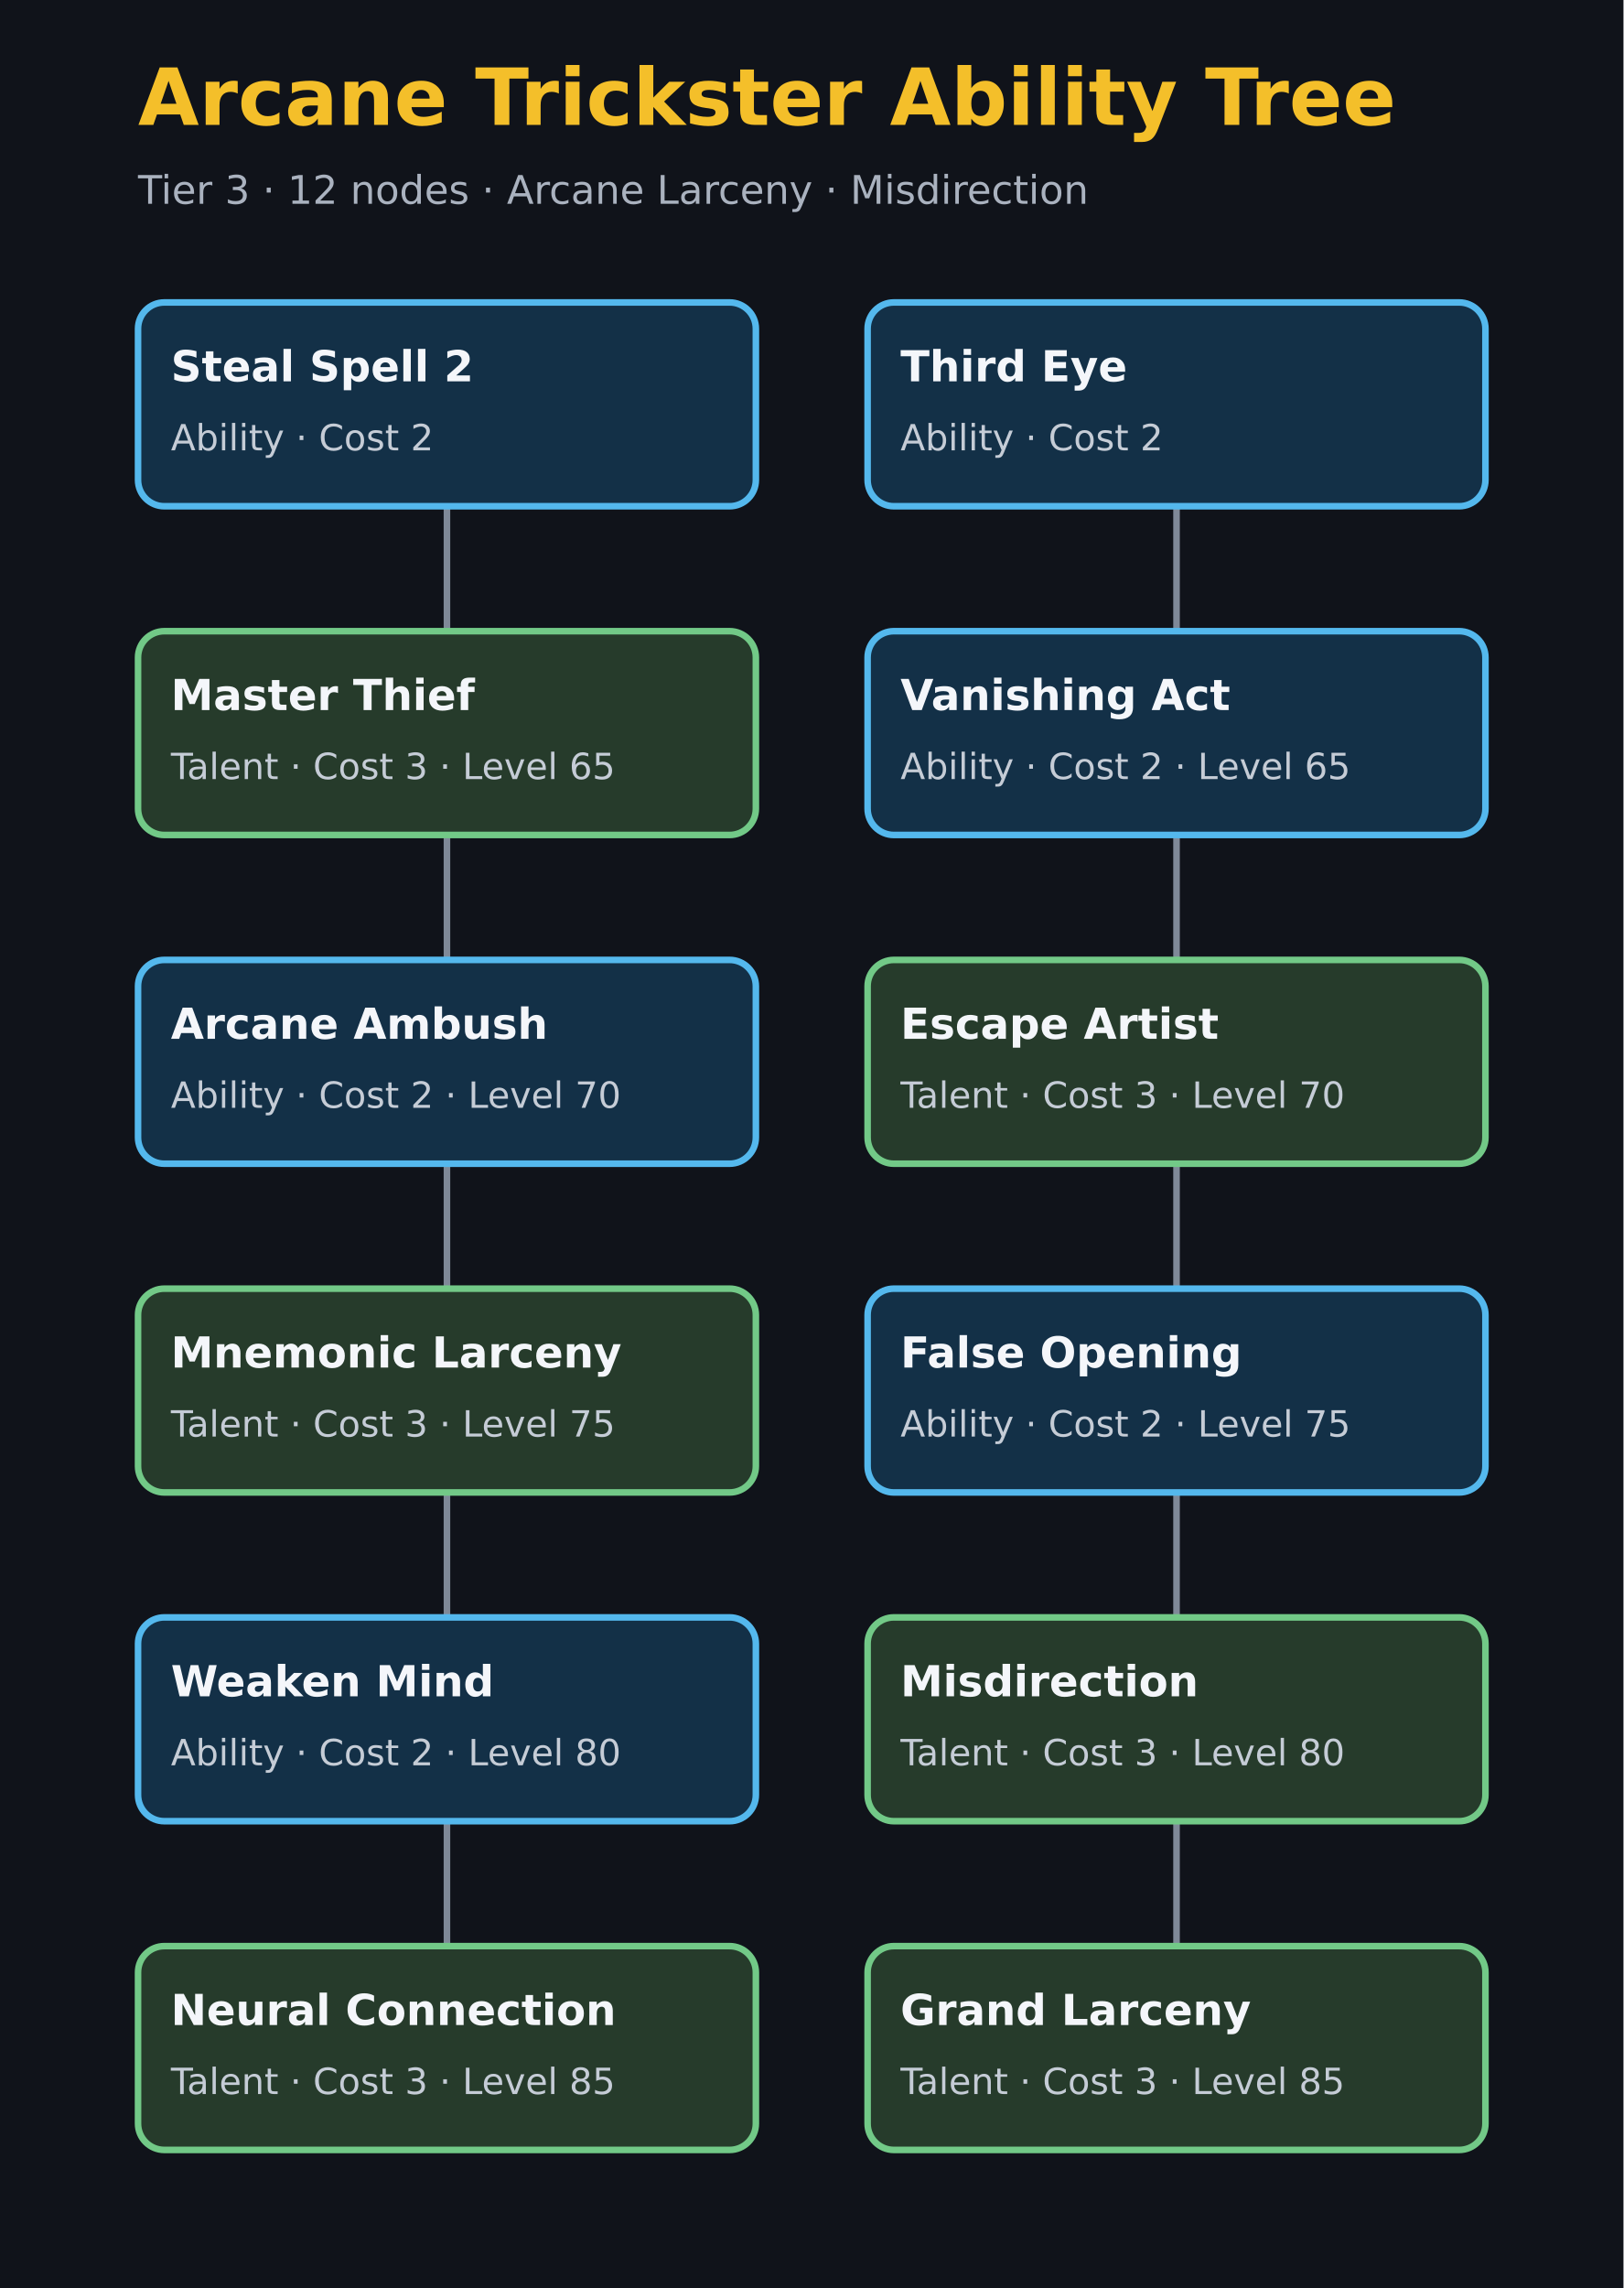
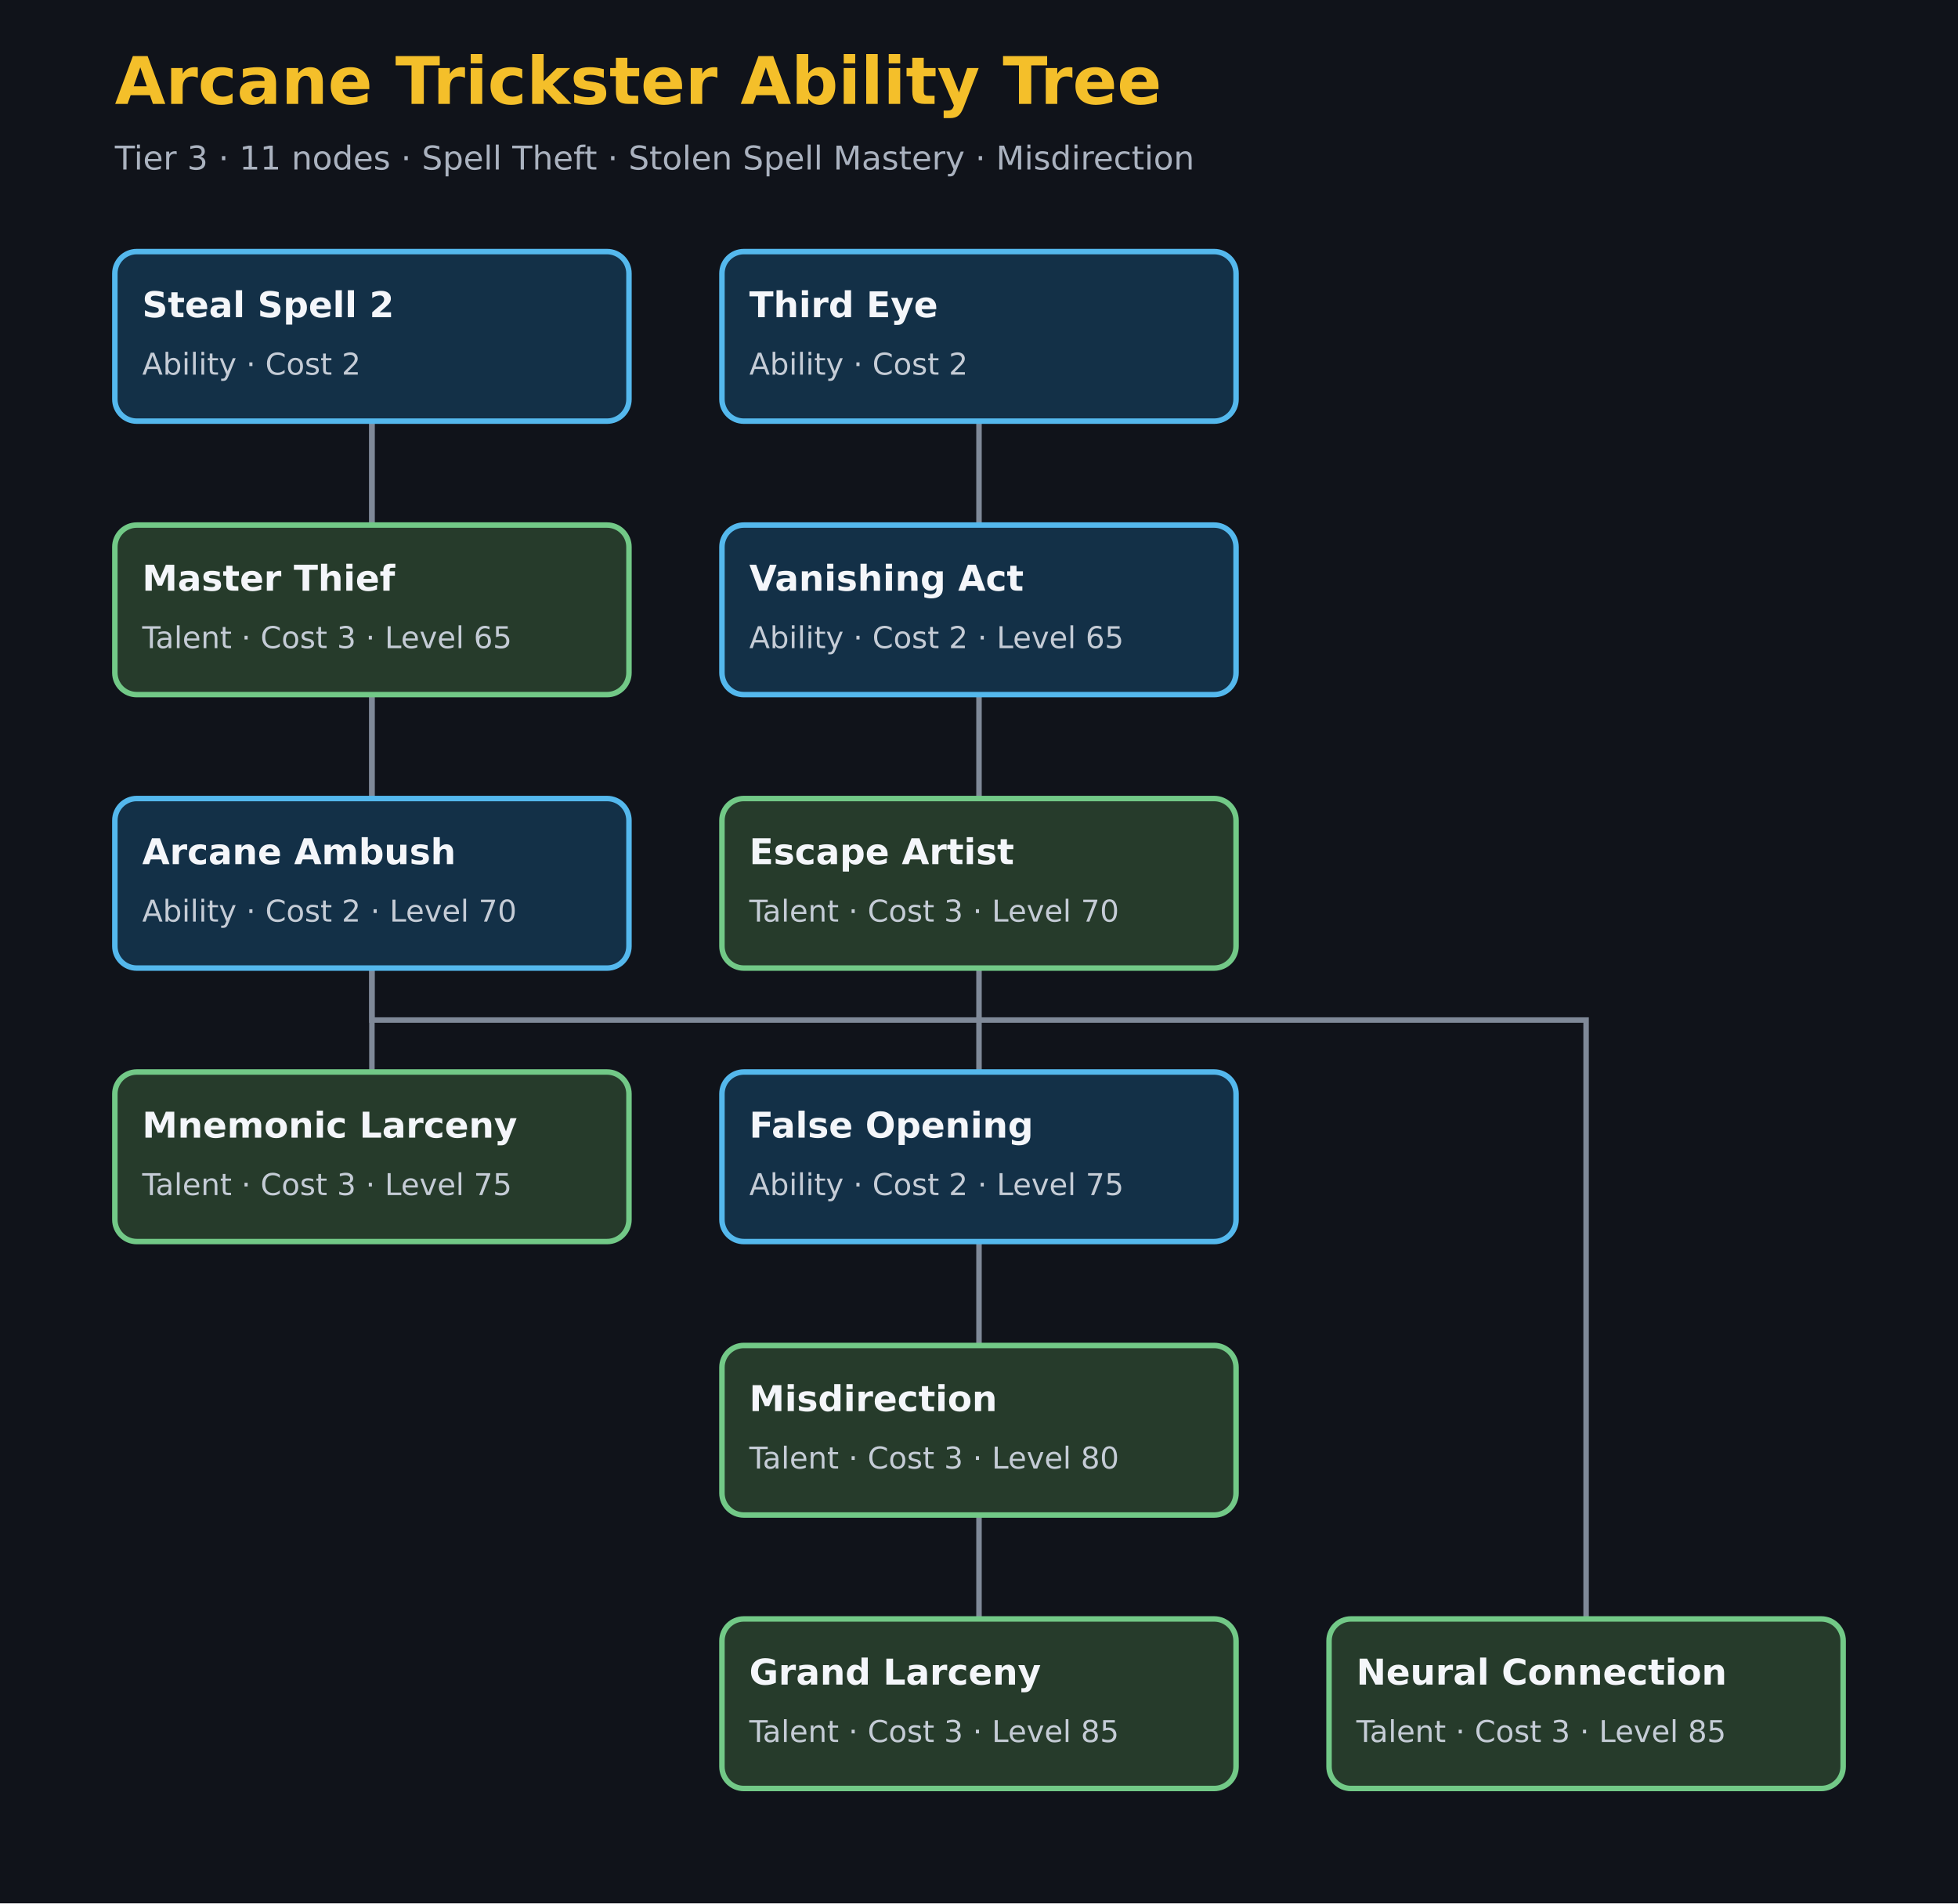
- <svg xmlns="http://www.w3.org/2000/svg" width="494" height="696" viewBox="0 0 494 696">
+ <svg xmlns="http://www.w3.org/2000/svg" width="716" height="696" viewBox="0 0 716 696">
  <style>
text{font-family:DejaVu Sans,Arial,sans-serif}
.title{fill:#f4bf2a;font-size:24px;font-weight:700}
.meta{fill:#aab2bf;font-size:12px}
.name{fill:#f4f6fa;font-size:13px;font-weight:700}
.detail{fill:#c5ccd6;font-size:11px}
.resource{fill:#e6bfdc;font-size:9px;font-weight:700}
.edge{fill:none;stroke:#7f8998;stroke-width:2}
.promotion-edge{fill:none;stroke:#c59d3d;stroke-width:3}
</style>
-   <rect width="494" height="696" fill="#10131a" />
+   <rect width="716" height="696" fill="#10131a" />
  <text class="title" x="42" y="38">Arcane Trickster Ability Tree</text>
-   <text class="meta" x="42" y="62">Tier 3 · 12 nodes · Arcane Larceny · Misdirection</text>
+   <text class="meta" x="42" y="62">Tier 3 · 11 nodes · Spell Theft · Stolen Spell Mastery · Misdirection</text>
  <path class="edge" d="M 136.0 123.0 V 173.0 H 136.0 V 223.0" />
  <path class="edge" d="M 136.0 223.0 V 273.0 H 136.0 V 323.0" />
  <path class="edge" d="M 136.0 323.0 V 373.0 H 136.0 V 423.0" />
-   <path class="edge" d="M 136.0 423.0 V 473.0 H 136.0 V 523.0" />
-   <path class="edge" d="M 136.0 523.0 V 573.0 H 136.0 V 623.0" />
+   <path class="edge" d="M 136.0 123.0 V 373.0 H 580.0 V 623.0" />
  <path class="edge" d="M 358.0 123.0 V 173.0 H 358.0 V 223.0" />
  <path class="edge" d="M 358.0 223.0 V 273.0 H 358.0 V 323.0" />
  <path class="edge" d="M 358.0 323.0 V 373.0 H 358.0 V 423.0" />
  <path class="edge" d="M 358.0 423.0 V 473.0 H 358.0 V 523.0" />
  <path class="edge" d="M 358.0 523.0 V 573.0 H 358.0 V 623.0" />
  <rect x="42.0" y="92.0" width="188" height="62" rx="8" fill="#133047" stroke="#54b8ed" stroke-width="2" />
  <text class="name" x="52.0" y="116.0">Steal Spell 2</text>
  <text class="detail" x="52.0" y="137.0">Ability · Cost 2</text>
  <rect x="42.0" y="192.0" width="188" height="62" rx="8" fill="#263b2b" stroke="#72c987" stroke-width="2" />
  <text class="name" x="52.0" y="216.0">Master Thief</text>
  <text class="detail" x="52.0" y="237.0">Talent · Cost 3 · Level 65</text>
  <rect x="42.0" y="292.0" width="188" height="62" rx="8" fill="#133047" stroke="#54b8ed" stroke-width="2" />
  <text class="name" x="52.0" y="316.0">Arcane Ambush</text>
  <text class="detail" x="52.0" y="337.0">Ability · Cost 2 · Level 70</text>
  <rect x="42.0" y="392.0" width="188" height="62" rx="8" fill="#263b2b" stroke="#72c987" stroke-width="2" />
  <text class="name" x="52.0" y="416.0">Mnemonic Larceny</text>
  <text class="detail" x="52.0" y="437.0">Talent · Cost 3 · Level 75</text>
-   <rect x="42.0" y="492.0" width="188" height="62" rx="8" fill="#133047" stroke="#54b8ed" stroke-width="2" />
-   <text class="name" x="52.0" y="516.0">Weaken Mind</text>
-   <text class="detail" x="52.0" y="537.0">Ability · Cost 2 · Level 80</text>
-   <rect x="42.0" y="592.0" width="188" height="62" rx="8" fill="#263b2b" stroke="#72c987" stroke-width="2" />
-   <text class="name" x="52.0" y="616.0">Neural Connection</text>
-   <text class="detail" x="52.0" y="637.0">Talent · Cost 3 · Level 85</text>
+   <rect x="486.0" y="592.0" width="188" height="62" rx="8" fill="#263b2b" stroke="#72c987" stroke-width="2" />
+   <text class="name" x="496.0" y="616.0">Neural Connection</text>
+   <text class="detail" x="496.0" y="637.0">Talent · Cost 3 · Level 85</text>
  <rect x="264.0" y="92.0" width="188" height="62" rx="8" fill="#133047" stroke="#54b8ed" stroke-width="2" />
  <text class="name" x="274.0" y="116.0">Third Eye</text>
  <text class="detail" x="274.0" y="137.0">Ability · Cost 2</text>
  <rect x="264.0" y="192.0" width="188" height="62" rx="8" fill="#133047" stroke="#54b8ed" stroke-width="2" />
  <text class="name" x="274.0" y="216.0">Vanishing Act</text>
  <text class="detail" x="274.0" y="237.0">Ability · Cost 2 · Level 65</text>
  <rect x="264.0" y="292.0" width="188" height="62" rx="8" fill="#263b2b" stroke="#72c987" stroke-width="2" />
  <text class="name" x="274.0" y="316.0">Escape Artist</text>
  <text class="detail" x="274.0" y="337.0">Talent · Cost 3 · Level 70</text>
  <rect x="264.0" y="392.0" width="188" height="62" rx="8" fill="#133047" stroke="#54b8ed" stroke-width="2" />
  <text class="name" x="274.0" y="416.0">False Opening</text>
  <text class="detail" x="274.0" y="437.0">Ability · Cost 2 · Level 75</text>
  <rect x="264.0" y="492.0" width="188" height="62" rx="8" fill="#263b2b" stroke="#72c987" stroke-width="2" />
  <text class="name" x="274.0" y="516.0">Misdirection</text>
  <text class="detail" x="274.0" y="537.0">Talent · Cost 3 · Level 80</text>
  <rect x="264.0" y="592.0" width="188" height="62" rx="8" fill="#263b2b" stroke="#72c987" stroke-width="2" />
  <text class="name" x="274.0" y="616.0">Grand Larceny</text>
  <text class="detail" x="274.0" y="637.0">Talent · Cost 3 · Level 85</text>
</svg>
